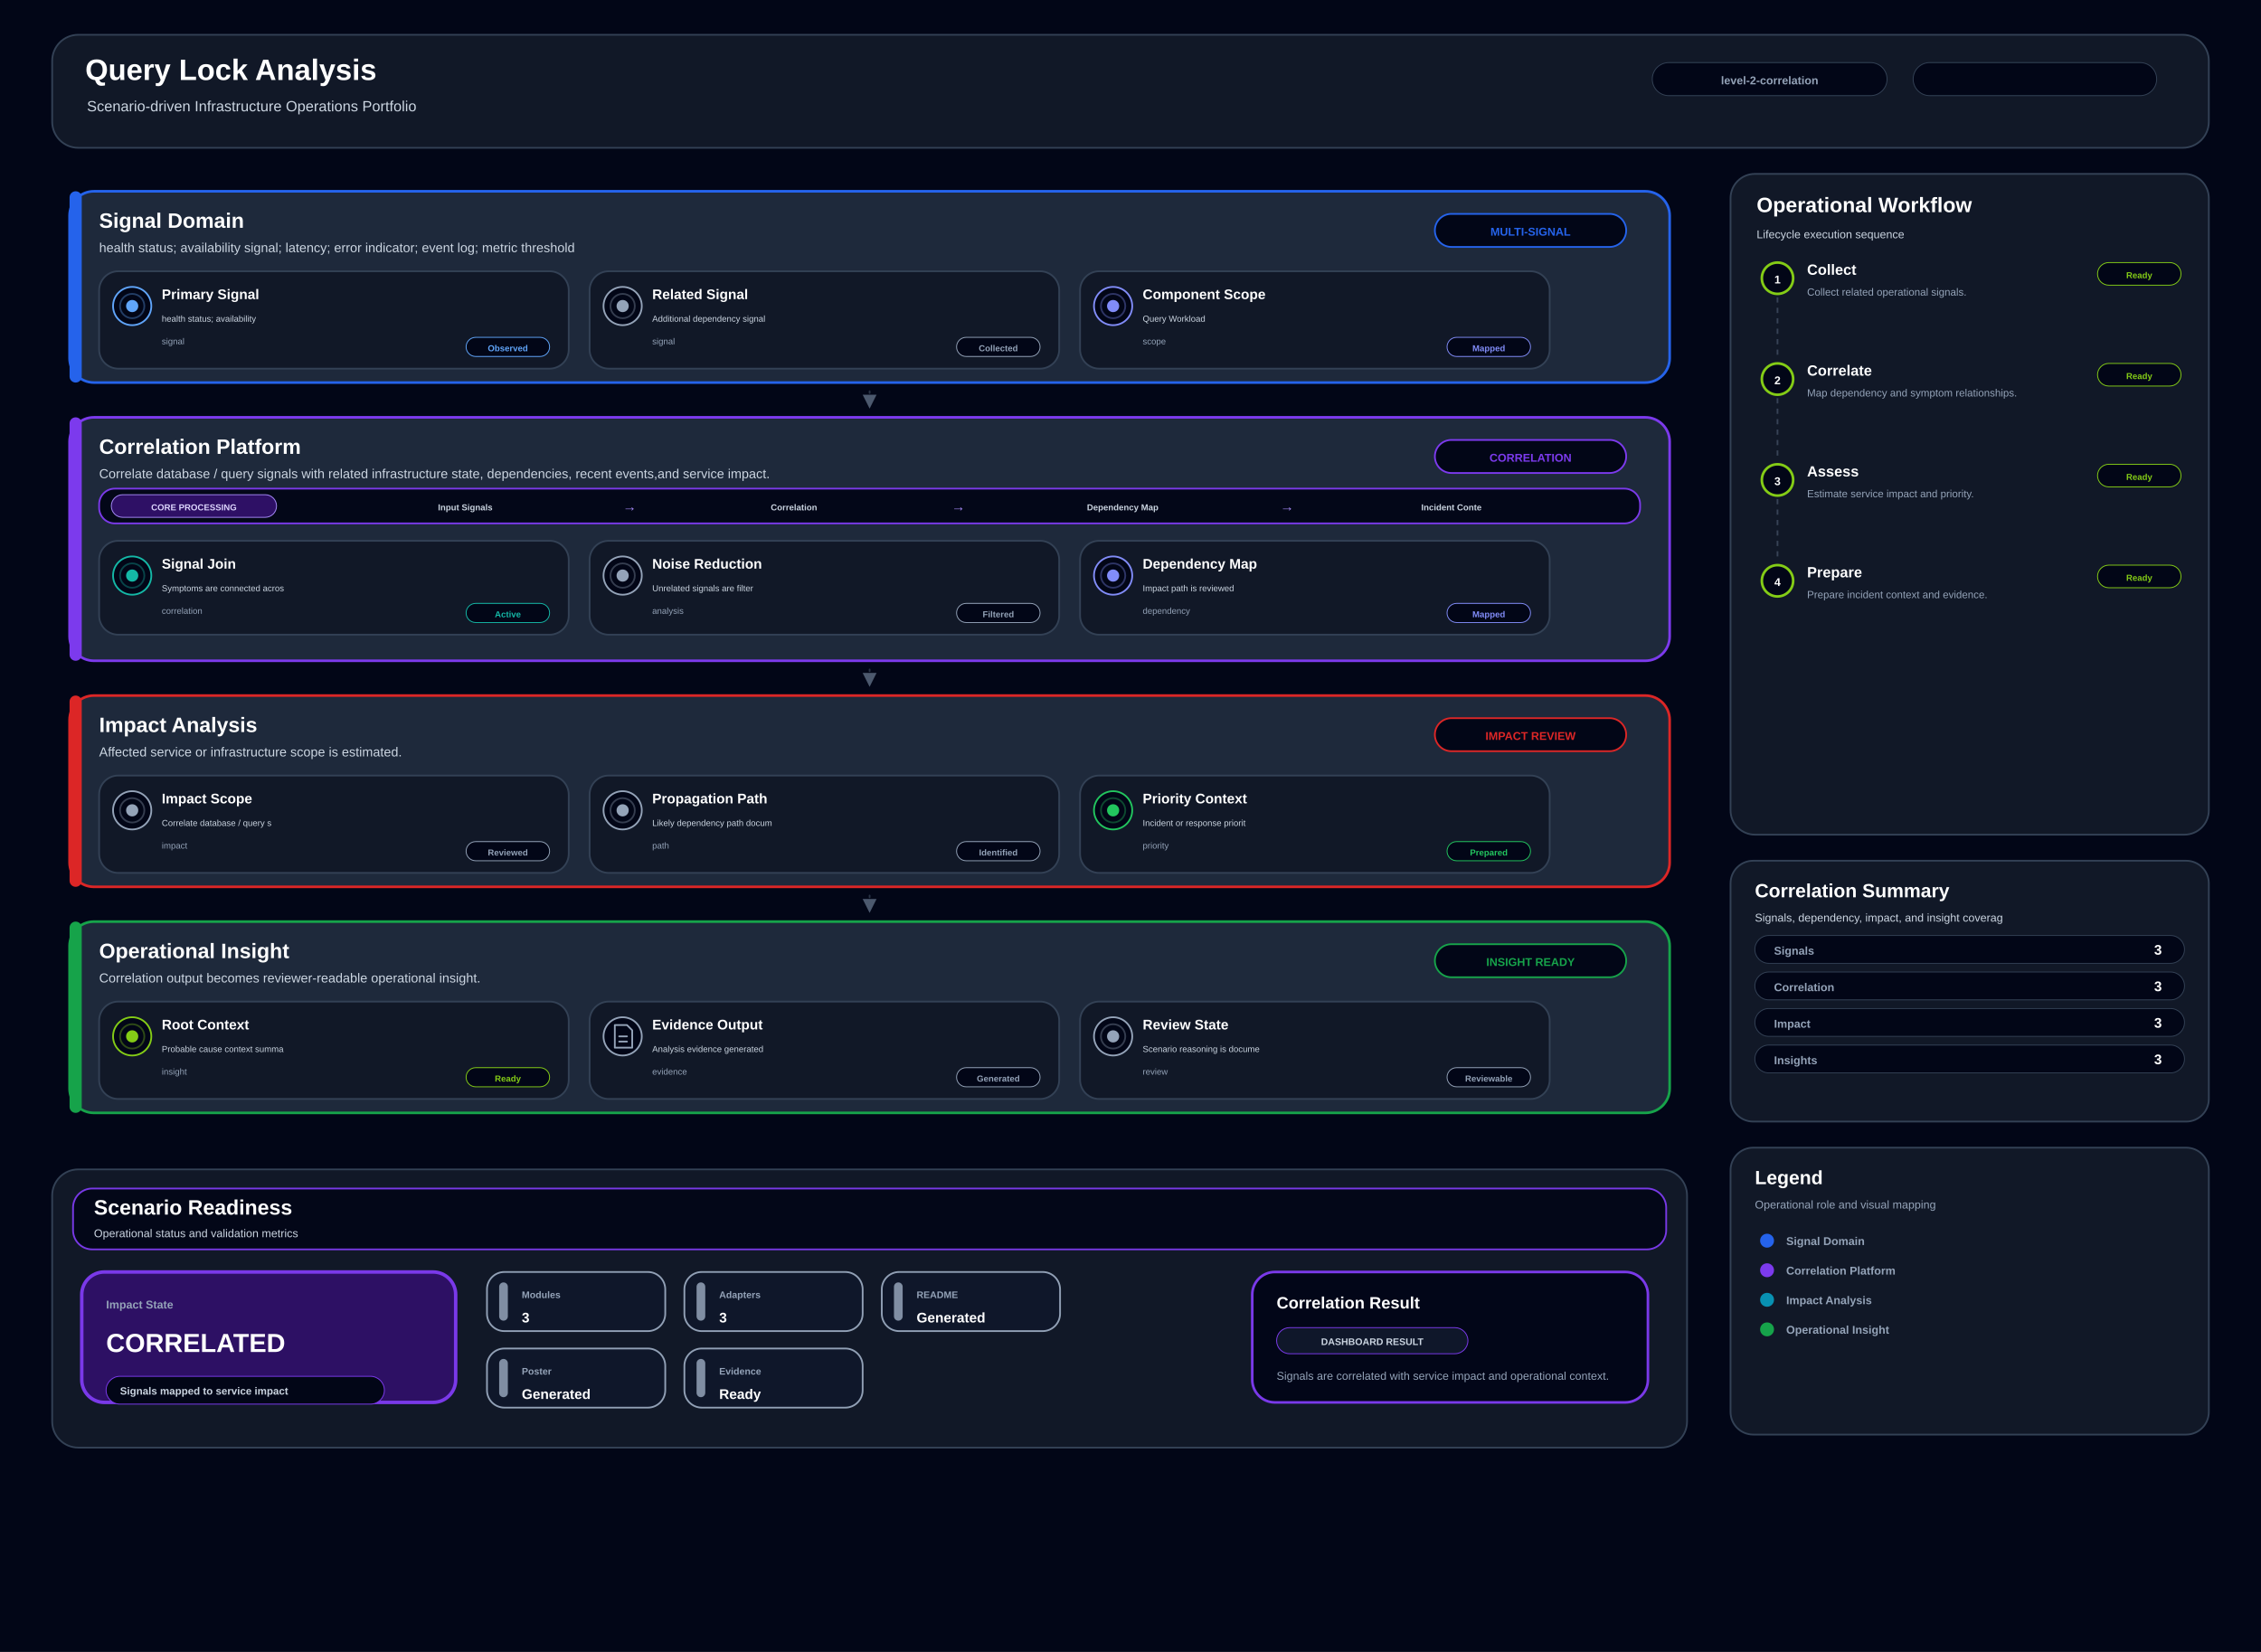
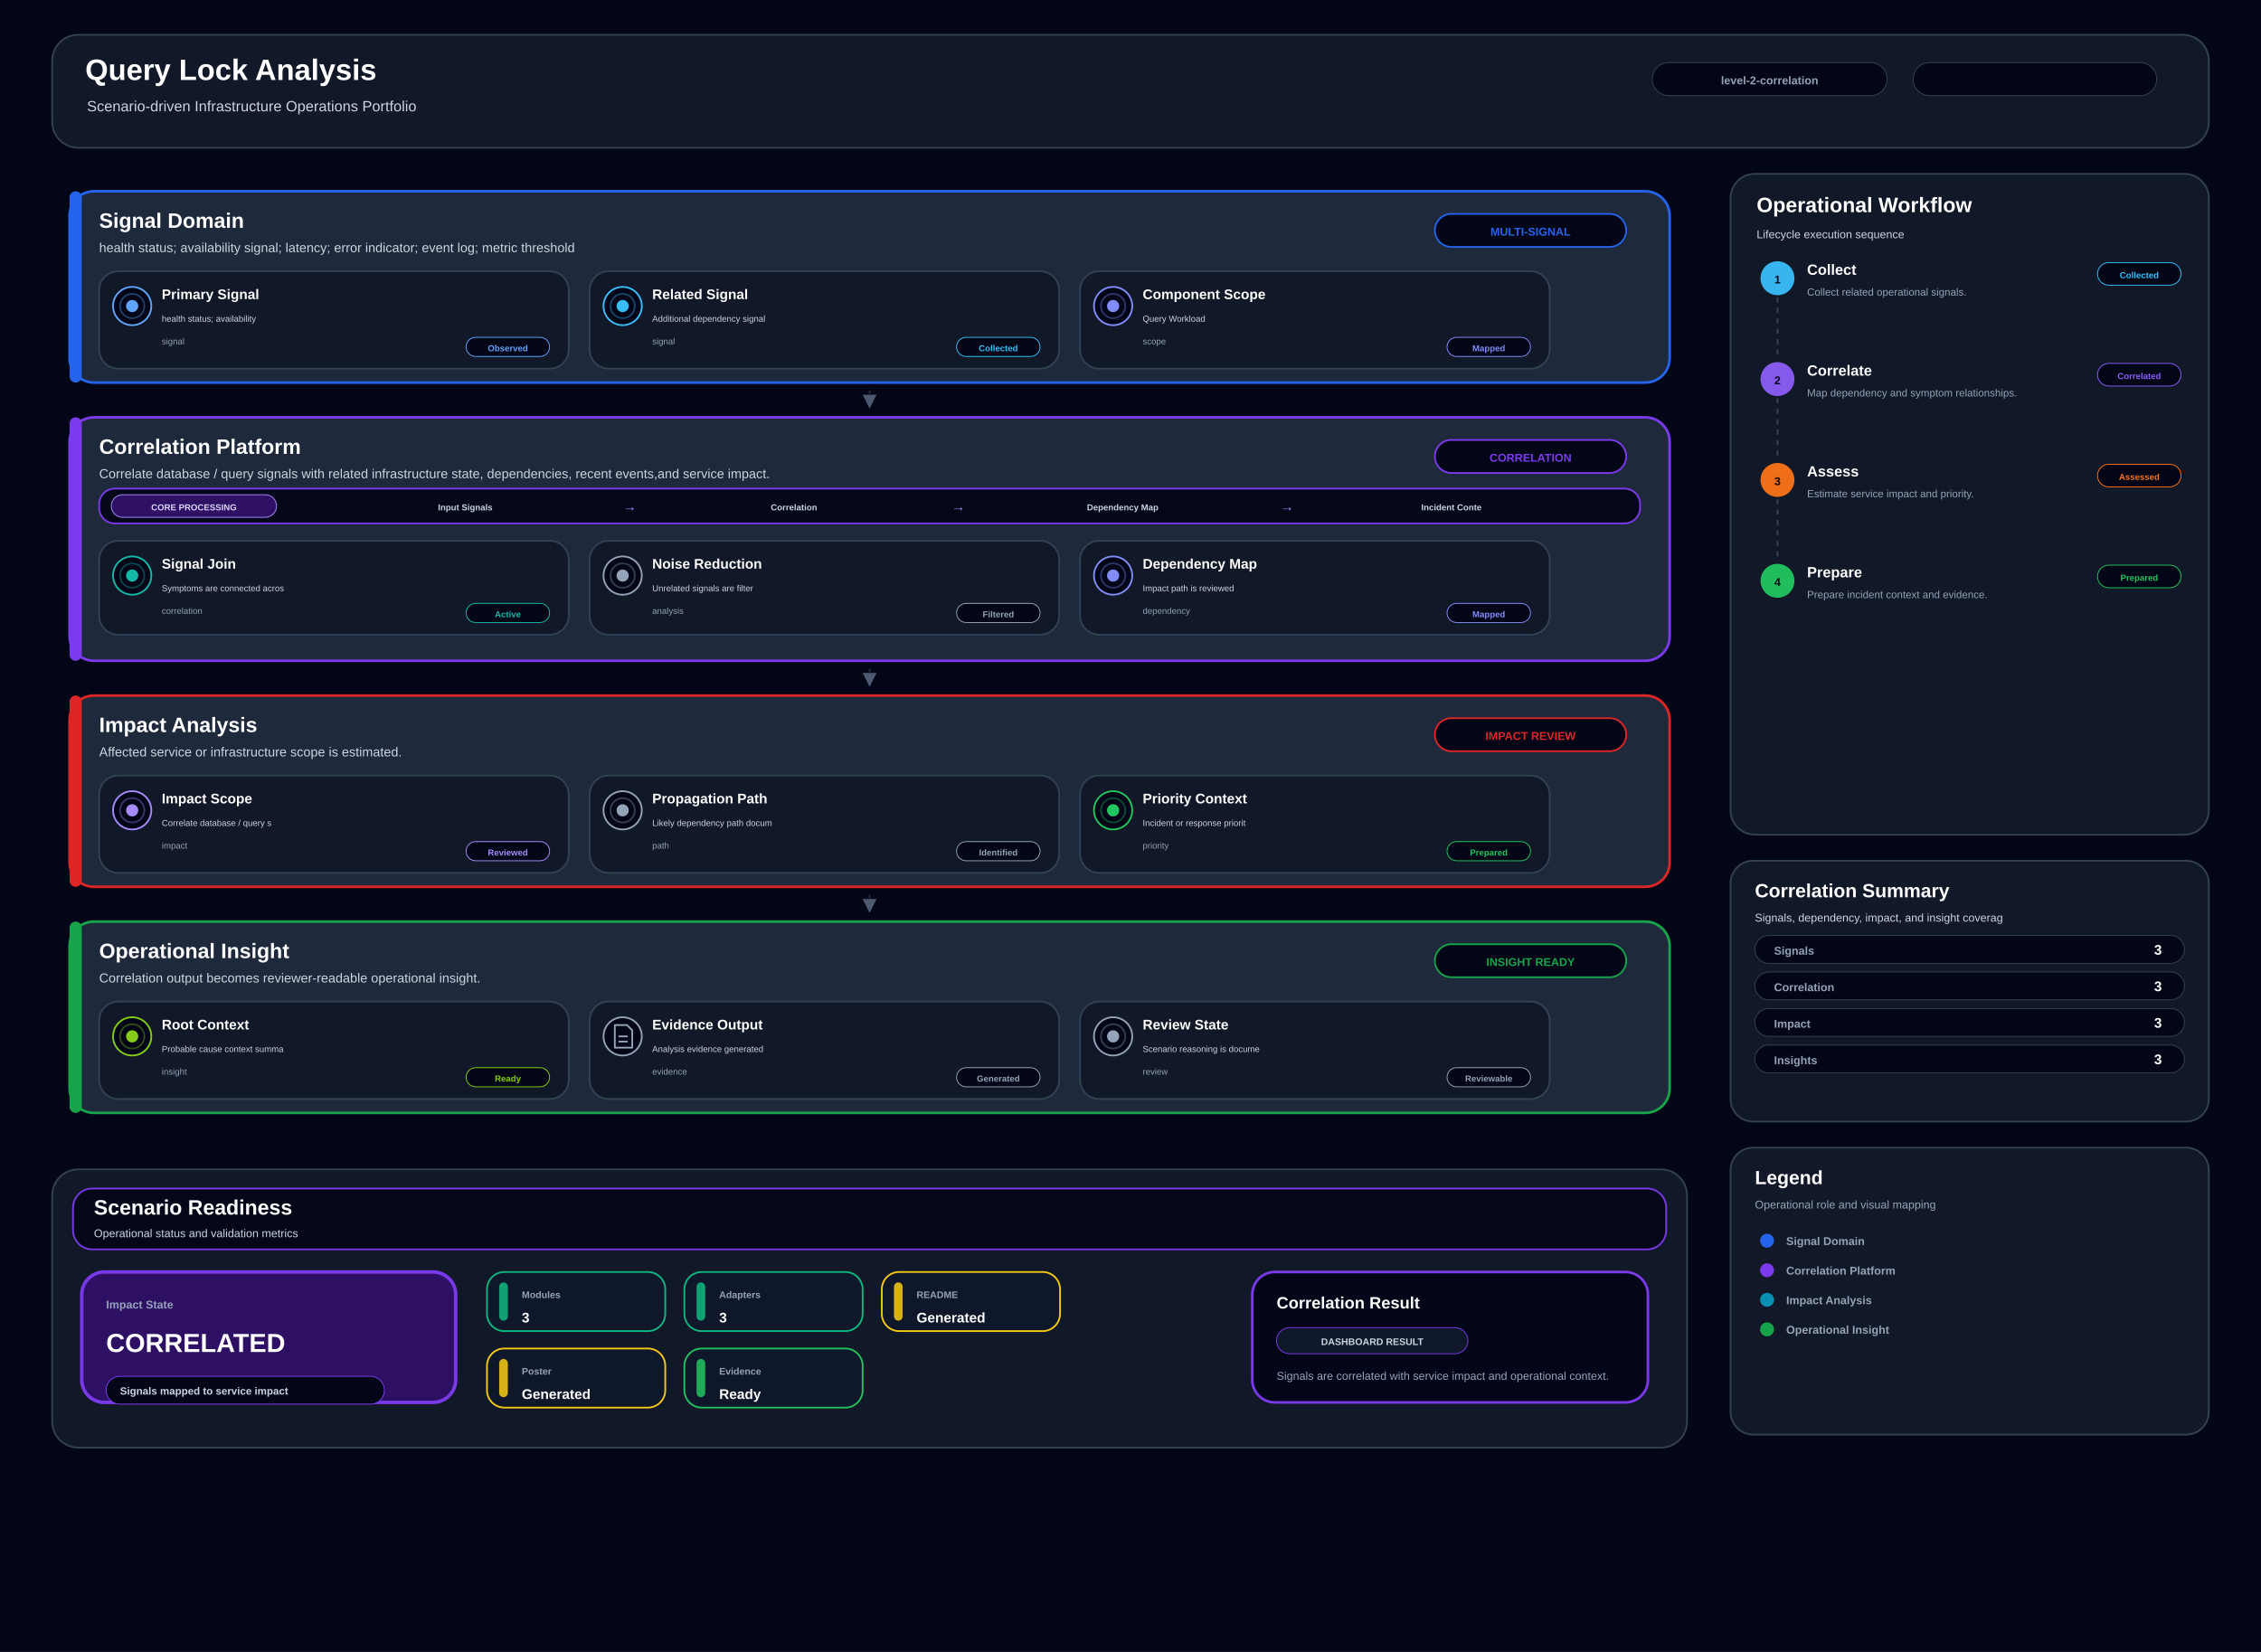
<svg xmlns="http://www.w3.org/2000/svg" width="2600" height="1900" viewBox="0 0 2600 1900" font-family="Arial, Helvetica, sans-serif">
  <style>text { font-family: Arial, Helvetica, sans-serif; letter-spacing: normal; word-spacing: normal; text-rendering: optimizeLegibility; font-kerning: normal; }</style>
  <style>text { font-family: Arial, Helvetica, sans-serif; letter-spacing: normal; word-spacing: normal; text-rendering: optimizeLegibility; font-kerning: normal; }</style>
  <rect width="2600" height="1900" fill="#020617" />
  <rect x="60" y="40" width="2480" height="130" rx="30" fill="#111827" stroke="#334155" stroke-width="2" />
  <text x="98" y="92" fill="#ffffff" font-size="34" font-weight="bold">Query Lock Analysis</text>
  <text x="100" y="128" fill="#cbd5e1" font-size="17">Scenario-driven Infrastructure Operations Portfolio</text>
  <rect x="1900" y="72" width="270" height="38" rx="19" fill="#020617" stroke="#334155" stroke-width="1" />
  <text x="2035" y="97" fill="#94a3b8" font-size="13" text-anchor="middle" font-weight="bold">level-2-correlation</text>
  <rect x="2200" y="72" width="280" height="38" rx="19" fill="#020617" stroke="#334155" stroke-width="1" />
  <text x="2340" y="97" fill="#94a3b8" font-size="13" text-anchor="middle" font-weight="bold" />
  <rect x="80" y="220" width="1840" height="220" rx="28" fill="#1e293b" stroke="#2563eb" stroke-width="3" />
  <rect x="80" y="220" width="14" height="220" rx="7" fill="#2563eb" />
  <text x="114" y="262" fill="#ffffff" font-size="24" font-weight="bold">Signal Domain</text>
  <text x="114" y="290" fill="#cbd5e1" font-size="15">health status; availability signal; latency; error indicator; event log; metric threshold
</text>
  <rect x="1650" y="246" width="220" height="38" rx="19" fill="#020617" stroke="#2563eb" stroke-width="2" />
  <text x="1760" y="271" fill="#2563eb" font-size="13" text-anchor="middle" font-weight="bold">MULTI-SIGNAL</text>
  <rect x="114" y="312" width="540" height="112" rx="22" fill="#111827" stroke="#334155" stroke-width="2" />
  <circle cx="152" cy="352" r="22" fill="#020617" stroke="#60a5fa" stroke-width="2" />
  <circle cx="152" cy="352" r="7" fill="#60a5fa" />
  <circle cx="152" cy="352" r="14" fill="none" stroke="#60a5fa" stroke-width="2" opacity="0.35" />
  <text x="186" y="344" fill="#ffffff" font-size="16" font-weight="bold">Primary Signal</text>
  <text x="186" y="370" fill="#cbd5e1" font-size="10">health status; availability </text>
  <text x="186" y="396" fill="#94a3b8" font-size="10">signal</text>
  <rect x="536" y="388" width="96" height="22" rx="11" fill="#020617" stroke="#60a5fa" stroke-width="1" />
  <text x="584" y="404" fill="#60a5fa" font-size="10" text-anchor="middle" font-weight="bold">Observed</text>
  <rect x="678" y="312" width="540" height="112" rx="22" fill="#111827" stroke="#334155" stroke-width="2" />
-   <circle cx="716" cy="352" r="22" fill="#020617" stroke="#94a3b8" stroke-width="2" />
-   <circle cx="716" cy="352" r="7" fill="#94a3b8" />
-   <circle cx="716" cy="352" r="14" fill="none" stroke="#94a3b8" stroke-width="2" opacity="0.35" />
+   <circle cx="716" cy="352" r="22" fill="#020617" stroke="#38bdf8" stroke-width="2" />
+   <circle cx="716" cy="352" r="7" fill="#38bdf8" />
+   <circle cx="716" cy="352" r="14" fill="none" stroke="#38bdf8" stroke-width="2" opacity="0.35" />
  <text x="750" y="344" fill="#ffffff" font-size="16" font-weight="bold">Related Signal</text>
  <text x="750" y="370" fill="#cbd5e1" font-size="10">Additional dependency signal</text>
  <text x="750" y="396" fill="#94a3b8" font-size="10">signal</text>
-   <rect x="1100" y="388" width="96" height="22" rx="11" fill="#020617" stroke="#94a3b8" stroke-width="1" />
-   <text x="1148" y="404" fill="#94a3b8" font-size="10" text-anchor="middle" font-weight="bold">Collected</text>
+   <rect x="1100" y="388" width="96" height="22" rx="11" fill="#020617" stroke="#38bdf8" stroke-width="1" />
+   <text x="1148" y="404" fill="#38bdf8" font-size="10" text-anchor="middle" font-weight="bold">Collected</text>
  <rect x="1242" y="312" width="540" height="112" rx="22" fill="#111827" stroke="#334155" stroke-width="2" />
  <circle cx="1280" cy="352" r="22" fill="#020617" stroke="#818cf8" stroke-width="2" />
  <circle cx="1280" cy="352" r="7" fill="#818cf8" />
  <circle cx="1280" cy="352" r="14" fill="none" stroke="#818cf8" stroke-width="2" opacity="0.35" />
  <text x="1314" y="344" fill="#ffffff" font-size="16" font-weight="bold">Component Scope</text>
  <text x="1314" y="370" fill="#cbd5e1" font-size="10">Query Workload</text>
  <text x="1314" y="396" fill="#94a3b8" font-size="10">scope</text>
  <rect x="1664" y="388" width="96" height="22" rx="11" fill="#020617" stroke="#818cf8" stroke-width="1" />
  <text x="1712" y="404" fill="#818cf8" font-size="10" text-anchor="middle" font-weight="bold">Mapped</text>
  <rect x="80" y="480" width="1840" height="280" rx="28" fill="#1e293b" stroke="#7c3aed" stroke-width="3" />
  <rect x="80" y="480" width="14" height="280" rx="7" fill="#7c3aed" />
  <text x="114" y="522" fill="#ffffff" font-size="24" font-weight="bold">Correlation Platform</text>
  <text x="114" y="550" fill="#cbd5e1" font-size="15">Correlate database / query signals with related infrastructure state, dependencies, recent events,
and service impact.
</text>
  <rect x="1650" y="506" width="220" height="38" rx="19" fill="#020617" stroke="#7c3aed" stroke-width="2" />
  <text x="1760" y="531" fill="#7c3aed" font-size="13" text-anchor="middle" font-weight="bold">CORRELATION</text>
  <rect x="114" y="562" width="1772" height="40" rx="18" fill="#020617" stroke="#7c3aed" stroke-width="2" opacity="0.98" />
  <rect x="128" y="569" width="190" height="26" rx="13" fill="#2e1065" stroke="#a78bfa" stroke-width="1" />
  <text x="223.0" y="587" fill="#ddd6fe" font-size="10" text-anchor="middle" font-weight="bold">CORE PROCESSING</text>
  <text x="535.0" y="587" fill="#cbd5e1" font-size="10" text-anchor="middle" font-weight="bold">Input Signals</text>
  <text x="724.0" y="588" fill="#a78bfa" font-size="16" text-anchor="middle" font-weight="bold">→</text>
  <text x="913.0" y="587" fill="#cbd5e1" font-size="10" text-anchor="middle" font-weight="bold">Correlation</text>
  <text x="1102.0" y="588" fill="#a78bfa" font-size="16" text-anchor="middle" font-weight="bold">→</text>
  <text x="1291.0" y="587" fill="#cbd5e1" font-size="10" text-anchor="middle" font-weight="bold">Dependency Map</text>
  <text x="1480.0" y="588" fill="#a78bfa" font-size="16" text-anchor="middle" font-weight="bold">→</text>
  <text x="1669.0" y="587" fill="#cbd5e1" font-size="10" text-anchor="middle" font-weight="bold">Incident Conte</text>
  <rect x="114" y="622" width="540" height="108" rx="22" fill="#111827" stroke="#334155" stroke-width="2" />
  <circle cx="152" cy="662" r="22" fill="#020617" stroke="#14b8a6" stroke-width="2" />
  <circle cx="152" cy="662" r="7" fill="#14b8a6" />
  <circle cx="152" cy="662" r="14" fill="none" stroke="#14b8a6" stroke-width="2" opacity="0.35" />
  <text x="186" y="654" fill="#ffffff" font-size="16" font-weight="bold">Signal Join</text>
  <text x="186" y="680" fill="#cbd5e1" font-size="10">Symptoms are connected acros</text>
  <text x="186" y="706" fill="#94a3b8" font-size="10">correlation</text>
  <rect x="536" y="694" width="96" height="22" rx="11" fill="#020617" stroke="#14b8a6" stroke-width="1" />
  <text x="584" y="710" fill="#14b8a6" font-size="10" text-anchor="middle" font-weight="bold">Active</text>
  <rect x="678" y="622" width="540" height="108" rx="22" fill="#111827" stroke="#334155" stroke-width="2" />
  <circle cx="716" cy="662" r="22" fill="#020617" stroke="#94a3b8" stroke-width="2" />
  <circle cx="716" cy="662" r="7" fill="#94a3b8" />
  <circle cx="716" cy="662" r="14" fill="none" stroke="#94a3b8" stroke-width="2" opacity="0.35" />
  <text x="750" y="654" fill="#ffffff" font-size="16" font-weight="bold">Noise Reduction</text>
  <text x="750" y="680" fill="#cbd5e1" font-size="10">Unrelated signals are filter</text>
  <text x="750" y="706" fill="#94a3b8" font-size="10">analysis</text>
  <rect x="1100" y="694" width="96" height="22" rx="11" fill="#020617" stroke="#94a3b8" stroke-width="1" />
  <text x="1148" y="710" fill="#94a3b8" font-size="10" text-anchor="middle" font-weight="bold">Filtered</text>
  <rect x="1242" y="622" width="540" height="108" rx="22" fill="#111827" stroke="#334155" stroke-width="2" />
  <circle cx="1280" cy="662" r="22" fill="#020617" stroke="#818cf8" stroke-width="2" />
  <circle cx="1280" cy="662" r="7" fill="#818cf8" />
  <circle cx="1280" cy="662" r="14" fill="none" stroke="#818cf8" stroke-width="2" opacity="0.35" />
  <text x="1314" y="654" fill="#ffffff" font-size="16" font-weight="bold">Dependency Map</text>
  <text x="1314" y="680" fill="#cbd5e1" font-size="10">Impact path is reviewed</text>
  <text x="1314" y="706" fill="#94a3b8" font-size="10">dependency</text>
  <rect x="1664" y="694" width="96" height="22" rx="11" fill="#020617" stroke="#818cf8" stroke-width="1" />
  <text x="1712" y="710" fill="#818cf8" font-size="10" text-anchor="middle" font-weight="bold">Mapped</text>
  <rect x="80" y="800" width="1840" height="220" rx="28" fill="#1e293b" stroke="#dc2626" stroke-width="3" />
  <rect x="80" y="800" width="14" height="220" rx="7" fill="#dc2626" />
  <text x="114" y="842" fill="#ffffff" font-size="24" font-weight="bold">Impact Analysis</text>
  <text x="114" y="870" fill="#cbd5e1" font-size="15">Affected service or infrastructure scope is estimated.</text>
  <rect x="1650" y="826" width="220" height="38" rx="19" fill="#020617" stroke="#dc2626" stroke-width="2" />
  <text x="1760" y="851" fill="#dc2626" font-size="13" text-anchor="middle" font-weight="bold">IMPACT REVIEW</text>
  <rect x="114" y="892" width="540" height="112" rx="22" fill="#111827" stroke="#334155" stroke-width="2" />
-   <circle cx="152" cy="932" r="22" fill="#020617" stroke="#94a3b8" stroke-width="2" />
-   <circle cx="152" cy="932" r="7" fill="#94a3b8" />
-   <circle cx="152" cy="932" r="14" fill="none" stroke="#94a3b8" stroke-width="2" opacity="0.35" />
+   <circle cx="152" cy="932" r="22" fill="#020617" stroke="#a78bfa" stroke-width="2" />
+   <circle cx="152" cy="932" r="7" fill="#a78bfa" />
+   <circle cx="152" cy="932" r="14" fill="none" stroke="#a78bfa" stroke-width="2" opacity="0.35" />
  <text x="186" y="924" fill="#ffffff" font-size="16" font-weight="bold">Impact Scope</text>
  <text x="186" y="950" fill="#cbd5e1" font-size="10">Correlate database / query s</text>
  <text x="186" y="976" fill="#94a3b8" font-size="10">impact</text>
-   <rect x="536" y="968" width="96" height="22" rx="11" fill="#020617" stroke="#94a3b8" stroke-width="1" />
-   <text x="584" y="984" fill="#94a3b8" font-size="10" text-anchor="middle" font-weight="bold">Reviewed</text>
+   <rect x="536" y="968" width="96" height="22" rx="11" fill="#020617" stroke="#a78bfa" stroke-width="1" />
+   <text x="584" y="984" fill="#a78bfa" font-size="10" text-anchor="middle" font-weight="bold">Reviewed</text>
  <rect x="678" y="892" width="540" height="112" rx="22" fill="#111827" stroke="#334155" stroke-width="2" />
  <circle cx="716" cy="932" r="22" fill="#020617" stroke="#94a3b8" stroke-width="2" />
  <circle cx="716" cy="932" r="7" fill="#94a3b8" />
  <circle cx="716" cy="932" r="14" fill="none" stroke="#94a3b8" stroke-width="2" opacity="0.35" />
  <text x="750" y="924" fill="#ffffff" font-size="16" font-weight="bold">Propagation Path</text>
  <text x="750" y="950" fill="#cbd5e1" font-size="10">Likely dependency path docum</text>
  <text x="750" y="976" fill="#94a3b8" font-size="10">path</text>
  <rect x="1100" y="968" width="96" height="22" rx="11" fill="#020617" stroke="#94a3b8" stroke-width="1" />
  <text x="1148" y="984" fill="#94a3b8" font-size="10" text-anchor="middle" font-weight="bold">Identified</text>
  <rect x="1242" y="892" width="540" height="112" rx="22" fill="#111827" stroke="#334155" stroke-width="2" />
  <circle cx="1280" cy="932" r="22" fill="#020617" stroke="#22c55e" stroke-width="2" />
  <circle cx="1280" cy="932" r="7" fill="#22c55e" />
  <circle cx="1280" cy="932" r="14" fill="none" stroke="#22c55e" stroke-width="2" opacity="0.35" />
  <text x="1314" y="924" fill="#ffffff" font-size="16" font-weight="bold">Priority Context</text>
  <text x="1314" y="950" fill="#cbd5e1" font-size="10">Incident or response priorit</text>
  <text x="1314" y="976" fill="#94a3b8" font-size="10">priority</text>
  <rect x="1664" y="968" width="96" height="22" rx="11" fill="#020617" stroke="#22c55e" stroke-width="1" />
  <text x="1712" y="984" fill="#22c55e" font-size="10" text-anchor="middle" font-weight="bold">Prepared</text>
  <rect x="80" y="1060" width="1840" height="220" rx="28" fill="#1e293b" stroke="#16a34a" stroke-width="3" />
  <rect x="80" y="1060" width="14" height="220" rx="7" fill="#16a34a" />
  <text x="114" y="1102" fill="#ffffff" font-size="24" font-weight="bold">Operational Insight</text>
  <text x="114" y="1130" fill="#cbd5e1" font-size="15">Correlation output becomes reviewer-readable operational insight.</text>
  <rect x="1650" y="1086" width="220" height="38" rx="19" fill="#020617" stroke="#16a34a" stroke-width="2" />
  <text x="1760" y="1111" fill="#16a34a" font-size="13" text-anchor="middle" font-weight="bold">INSIGHT READY</text>
  <rect x="114" y="1152" width="540" height="112" rx="22" fill="#111827" stroke="#334155" stroke-width="2" />
  <circle cx="152" cy="1192" r="22" fill="#020617" stroke="#84cc16" stroke-width="2" />
  <circle cx="152" cy="1192" r="7" fill="#84cc16" />
  <circle cx="152" cy="1192" r="14" fill="none" stroke="#84cc16" stroke-width="2" opacity="0.35" />
  <text x="186" y="1184" fill="#ffffff" font-size="16" font-weight="bold">Root Context</text>
  <text x="186" y="1210" fill="#cbd5e1" font-size="10">Probable cause context summa</text>
  <text x="186" y="1236" fill="#94a3b8" font-size="10">insight</text>
  <rect x="536" y="1228" width="96" height="22" rx="11" fill="#020617" stroke="#84cc16" stroke-width="1" />
  <text x="584" y="1244" fill="#84cc16" font-size="10" text-anchor="middle" font-weight="bold">Ready</text>
  <rect x="678" y="1152" width="540" height="112" rx="22" fill="#111827" stroke="#334155" stroke-width="2" />
  <circle cx="716" cy="1192" r="22" fill="#020617" stroke="#94a3b8" stroke-width="2" />
  <polygon points="707,1179 721,1179 727,1185 727,1205 707,1205" fill="none" stroke="#94a3b8" stroke-width="2" stroke-linejoin="round" />
  <line x1="712" y1="1192" x2="721" y2="1192" stroke="#94a3b8" stroke-width="2" stroke-linecap="round" />
  <line x1="712" y1="1198" x2="721" y2="1198" stroke="#94a3b8" stroke-width="2" stroke-linecap="round" />
  <text x="750" y="1184" fill="#ffffff" font-size="16" font-weight="bold">Evidence Output</text>
  <text x="750" y="1210" fill="#cbd5e1" font-size="10">Analysis evidence generated</text>
  <text x="750" y="1236" fill="#94a3b8" font-size="10">evidence</text>
  <rect x="1100" y="1228" width="96" height="22" rx="11" fill="#020617" stroke="#94a3b8" stroke-width="1" />
  <text x="1148" y="1244" fill="#94a3b8" font-size="10" text-anchor="middle" font-weight="bold">Generated</text>
  <rect x="1242" y="1152" width="540" height="112" rx="22" fill="#111827" stroke="#334155" stroke-width="2" />
  <circle cx="1280" cy="1192" r="22" fill="#020617" stroke="#94a3b8" stroke-width="2" />
  <circle cx="1280" cy="1192" r="7" fill="#94a3b8" />
  <circle cx="1280" cy="1192" r="14" fill="none" stroke="#94a3b8" stroke-width="2" opacity="0.35" />
  <text x="1314" y="1184" fill="#ffffff" font-size="16" font-weight="bold">Review State</text>
  <text x="1314" y="1210" fill="#cbd5e1" font-size="10">Scenario reasoning is docume</text>
  <text x="1314" y="1236" fill="#94a3b8" font-size="10">review</text>
  <rect x="1664" y="1228" width="96" height="22" rx="11" fill="#020617" stroke="#94a3b8" stroke-width="1" />
  <text x="1712" y="1244" fill="#94a3b8" font-size="10" text-anchor="middle" font-weight="bold">Reviewable</text>
  <line x1="1000.0" y1="450" x2="1000.0" y2="452" stroke="#475569" stroke-width="2" stroke-linecap="round" stroke-dasharray="8 8" opacity="0.55" />
  <polygon points="992.0,454 1008.0,454 1000.0,470" fill="#64748b" opacity="0.75" />
  <line x1="1000.0" y1="770" x2="1000.0" y2="772" stroke="#475569" stroke-width="2" stroke-linecap="round" stroke-dasharray="8 8" opacity="0.55" />
  <polygon points="992.0,774 1008.0,774 1000.0,790" fill="#64748b" opacity="0.75" />
  <line x1="1000.0" y1="1030" x2="1000.0" y2="1032" stroke="#475569" stroke-width="2" stroke-linecap="round" stroke-dasharray="8 8" opacity="0.55" />
  <polygon points="992.0,1034 1008.0,1034 1000.0,1050" fill="#64748b" opacity="0.75" />
  <rect x="1990" y="200" width="550" height="760" rx="28" fill="#111827" stroke="#334155" stroke-width="2" />
  <text x="2020" y="244" fill="#ffffff" font-size="24" font-weight="bold">Operational Workflow</text>
  <text x="2020" y="274" fill="#cbd5e1" font-size="13">Lifecycle execution sequence</text>
-   <circle cx="2044" cy="320" r="18" fill="#020617" stroke="#84cc16" stroke-width="3" />
-   <text x="2044" y="326" fill="#ffffff" font-size="13" text-anchor="middle" font-weight="bold">1</text>
+   <circle cx="2044" cy="320" r="18" fill="#38bdf8" stroke="#38bdf8" stroke-width="3" opacity="0.95" />
+   <text x="2044" y="326" fill="#020617" font-size="13" text-anchor="middle" font-weight="bold">1</text>
  <text x="2078" y="316" fill="#ffffff" font-size="17" font-weight="bold">Collect</text>
  <text x="2078" y="340" fill="#94a3b8" font-size="12">Collect related operational signals.</text>
-   <rect x="2412" y="302" width="96" height="26" rx="13" fill="#020617" stroke="#84cc16" stroke-width="1" />
-   <text x="2460" y="320" fill="#84cc16" font-size="10" text-anchor="middle" font-weight="bold">Ready</text>
+   <rect x="2412" y="302" width="96" height="26" rx="13" fill="#020617" stroke="#38bdf8" stroke-width="1" />
+   <text x="2460" y="320" fill="#38bdf8" font-size="10" text-anchor="middle" font-weight="bold">Collected</text>
  <line x1="2044" y1="342" x2="2044" y2="412" stroke="#475569" stroke-width="2" stroke-dasharray="6 6" opacity="0.7" />
-   <circle cx="2044" cy="436" r="18" fill="#020617" stroke="#84cc16" stroke-width="3" />
-   <text x="2044" y="442" fill="#ffffff" font-size="13" text-anchor="middle" font-weight="bold">2</text>
+   <circle cx="2044" cy="436" r="18" fill="#8b5cf6" stroke="#8b5cf6" stroke-width="3" opacity="0.95" />
+   <text x="2044" y="442" fill="#020617" font-size="13" text-anchor="middle" font-weight="bold">2</text>
  <text x="2078" y="432" fill="#ffffff" font-size="17" font-weight="bold">Correlate</text>
  <text x="2078" y="456" fill="#94a3b8" font-size="12">Map dependency and symptom relationships.</text>
-   <rect x="2412" y="418" width="96" height="26" rx="13" fill="#020617" stroke="#84cc16" stroke-width="1" />
-   <text x="2460" y="436" fill="#84cc16" font-size="10" text-anchor="middle" font-weight="bold">Ready</text>
+   <rect x="2412" y="418" width="96" height="26" rx="13" fill="#020617" stroke="#8b5cf6" stroke-width="1" />
+   <text x="2460" y="436" fill="#8b5cf6" font-size="10" text-anchor="middle" font-weight="bold">Correlated</text>
  <line x1="2044" y1="458" x2="2044" y2="528" stroke="#475569" stroke-width="2" stroke-dasharray="6 6" opacity="0.7" />
-   <circle cx="2044" cy="552" r="18" fill="#020617" stroke="#84cc16" stroke-width="3" />
-   <text x="2044" y="558" fill="#ffffff" font-size="13" text-anchor="middle" font-weight="bold">3</text>
+   <circle cx="2044" cy="552" r="18" fill="#f97316" stroke="#f97316" stroke-width="3" opacity="0.95" />
+   <text x="2044" y="558" fill="#020617" font-size="13" text-anchor="middle" font-weight="bold">3</text>
  <text x="2078" y="548" fill="#ffffff" font-size="17" font-weight="bold">Assess</text>
  <text x="2078" y="572" fill="#94a3b8" font-size="12">Estimate service impact and priority.</text>
-   <rect x="2412" y="534" width="96" height="26" rx="13" fill="#020617" stroke="#84cc16" stroke-width="1" />
-   <text x="2460" y="552" fill="#84cc16" font-size="10" text-anchor="middle" font-weight="bold">Ready</text>
+   <rect x="2412" y="534" width="96" height="26" rx="13" fill="#020617" stroke="#f97316" stroke-width="1" />
+   <text x="2460" y="552" fill="#f97316" font-size="10" text-anchor="middle" font-weight="bold">Assessed</text>
  <line x1="2044" y1="574" x2="2044" y2="644" stroke="#475569" stroke-width="2" stroke-dasharray="6 6" opacity="0.7" />
-   <circle cx="2044" cy="668" r="18" fill="#020617" stroke="#84cc16" stroke-width="3" />
-   <text x="2044" y="674" fill="#ffffff" font-size="13" text-anchor="middle" font-weight="bold">4</text>
+   <circle cx="2044" cy="668" r="18" fill="#22c55e" stroke="#22c55e" stroke-width="3" opacity="0.95" />
+   <text x="2044" y="674" fill="#020617" font-size="13" text-anchor="middle" font-weight="bold">4</text>
  <text x="2078" y="664" fill="#ffffff" font-size="17" font-weight="bold">Prepare</text>
  <text x="2078" y="688" fill="#94a3b8" font-size="12">Prepare incident context and evidence.</text>
-   <rect x="2412" y="650" width="96" height="26" rx="13" fill="#020617" stroke="#84cc16" stroke-width="1" />
-   <text x="2460" y="668" fill="#84cc16" font-size="10" text-anchor="middle" font-weight="bold">Ready</text>
+   <rect x="2412" y="650" width="96" height="26" rx="13" fill="#020617" stroke="#22c55e" stroke-width="1" />
+   <text x="2460" y="668" fill="#22c55e" font-size="10" text-anchor="middle" font-weight="bold">Prepared</text>
  <rect x="1990" y="990" width="550" height="300" rx="26" fill="#111827" stroke="#334155" stroke-width="2" />
  <text x="2018" y="1032" fill="#ffffff" font-size="22" font-weight="bold">Correlation Summary</text>
  <text x="2018" y="1060" fill="#cbd5e1" font-size="13">Signals, dependency, impact, and insight coverag</text>
  <rect x="2018" y="1076" width="494" height="32" rx="16" fill="#020617" stroke="#334155" stroke-width="1" />
  <text x="2040" y="1098" fill="#94a3b8" font-size="13" font-weight="bold">Signals</text>
  <text x="2486" y="1098" fill="#ffffff" font-size="16" text-anchor="end" font-weight="bold">3</text>
  <rect x="2018" y="1118" width="494" height="32" rx="16" fill="#020617" stroke="#334155" stroke-width="1" />
  <text x="2040" y="1140" fill="#94a3b8" font-size="13" font-weight="bold">Correlation</text>
  <text x="2486" y="1140" fill="#ffffff" font-size="16" text-anchor="end" font-weight="bold">3</text>
  <rect x="2018" y="1160" width="494" height="32" rx="16" fill="#020617" stroke="#334155" stroke-width="1" />
  <text x="2040" y="1182" fill="#94a3b8" font-size="13" font-weight="bold">Impact</text>
  <text x="2486" y="1182" fill="#ffffff" font-size="16" text-anchor="end" font-weight="bold">3</text>
  <rect x="2018" y="1202" width="494" height="32" rx="16" fill="#020617" stroke="#334155" stroke-width="1" />
  <text x="2040" y="1224" fill="#94a3b8" font-size="13" font-weight="bold">Insights</text>
  <text x="2486" y="1224" fill="#ffffff" font-size="16" text-anchor="end" font-weight="bold">3</text>
  <rect x="60" y="1345" width="1880" height="320" rx="30" fill="#111827" stroke="#334155" stroke-width="2" />
  <rect x="84" y="1367" width="1832" height="70" rx="22" fill="#020617" stroke="#7c3aed" stroke-width="2" opacity="0.96" />
  <text x="108" y="1397" fill="#ffffff" font-size="24" font-weight="bold">Scenario Readiness</text>
  <text x="108" y="1423" fill="#cbd5e1" font-size="13">Operational status and validation metrics</text>
  <rect x="94" y="1463" width="430" height="150" rx="26" fill="#2e1065" stroke="#7c3aed" stroke-width="4" opacity="0.98" />
  <text x="122" y="1505" fill="#94a3b8" font-size="13" font-weight="bold">Impact State</text>
  <text x="122" y="1555" fill="#ffffff" font-size="30" font-weight="bold">CORRELATED</text>
  <rect x="122" y="1583" width="320" height="32" rx="16" fill="#020617" stroke="#7c3aed" stroke-width="1" />
  <text x="138" y="1604" fill="#cbd5e1" font-size="12" font-weight="bold">Signals mapped to service impact</text>
-   <rect x="560" y="1463" width="205" height="68" rx="20" fill="#0f172a" stroke="#94a3b8" stroke-width="2" opacity="0.98" />
-   <rect x="574" y="1475" width="10" height="44" rx="5" fill="#94a3b8" opacity="0.85" />
+   <rect x="560" y="1463" width="205" height="68" rx="20" fill="#0f172a" stroke="#10b981" stroke-width="2" opacity="0.98" />
+   <rect x="574" y="1475" width="10" height="44" rx="5" fill="#10b981" opacity="0.85" />
  <text x="600" y="1493" fill="#94a3b8" font-size="11" font-weight="bold">Modules</text>
  <text x="600" y="1521" fill="#ffffff" font-size="16" font-weight="bold">3</text>
-   <rect x="787" y="1463" width="205" height="68" rx="20" fill="#0f172a" stroke="#94a3b8" stroke-width="2" opacity="0.98" />
-   <rect x="801" y="1475" width="10" height="44" rx="5" fill="#94a3b8" opacity="0.85" />
+   <rect x="787" y="1463" width="205" height="68" rx="20" fill="#0f172a" stroke="#10b981" stroke-width="2" opacity="0.98" />
+   <rect x="801" y="1475" width="10" height="44" rx="5" fill="#10b981" opacity="0.85" />
  <text x="827" y="1493" fill="#94a3b8" font-size="11" font-weight="bold">Adapters</text>
  <text x="827" y="1521" fill="#ffffff" font-size="16" font-weight="bold">3</text>
-   <rect x="1014" y="1463" width="205" height="68" rx="20" fill="#0f172a" stroke="#94a3b8" stroke-width="2" opacity="0.98" />
-   <rect x="1028" y="1475" width="10" height="44" rx="5" fill="#94a3b8" opacity="0.85" />
+   <rect x="1014" y="1463" width="205" height="68" rx="20" fill="#0f172a" stroke="#facc15" stroke-width="2" opacity="0.98" />
+   <rect x="1028" y="1475" width="10" height="44" rx="5" fill="#facc15" opacity="0.85" />
  <text x="1054" y="1493" fill="#94a3b8" font-size="11" font-weight="bold">README</text>
  <text x="1054" y="1521" fill="#ffffff" font-size="16" font-weight="bold">Generated</text>
-   <rect x="560" y="1551" width="205" height="68" rx="20" fill="#0f172a" stroke="#94a3b8" stroke-width="2" opacity="0.98" />
-   <rect x="574" y="1563" width="10" height="44" rx="5" fill="#94a3b8" opacity="0.85" />
+   <rect x="560" y="1551" width="205" height="68" rx="20" fill="#0f172a" stroke="#facc15" stroke-width="2" opacity="0.98" />
+   <rect x="574" y="1563" width="10" height="44" rx="5" fill="#facc15" opacity="0.85" />
  <text x="600" y="1581" fill="#94a3b8" font-size="11" font-weight="bold">Poster</text>
  <text x="600" y="1609" fill="#ffffff" font-size="16" font-weight="bold">Generated</text>
-   <rect x="787" y="1551" width="205" height="68" rx="20" fill="#0f172a" stroke="#94a3b8" stroke-width="2" opacity="0.98" />
-   <rect x="801" y="1563" width="10" height="44" rx="5" fill="#94a3b8" opacity="0.85" />
+   <rect x="787" y="1551" width="205" height="68" rx="20" fill="#0f172a" stroke="#22c55e" stroke-width="2" opacity="0.98" />
+   <rect x="801" y="1563" width="10" height="44" rx="5" fill="#22c55e" opacity="0.85" />
  <text x="827" y="1581" fill="#94a3b8" font-size="11" font-weight="bold">Evidence</text>
  <text x="827" y="1609" fill="#ffffff" font-size="16" font-weight="bold">Ready</text>
  <rect x="1440" y="1463" width="455" height="150" rx="26" fill="#020617" stroke="#7c3aed" stroke-width="3" opacity="0.98" />
  <text x="1468" y="1505" fill="#ffffff" font-size="19" font-weight="bold">Correlation Result</text>
  <rect x="1468" y="1527" width="220" height="30" rx="15" fill="#0f172a" stroke="#7c3aed" stroke-width="1" />
  <text x="1578" y="1547" fill="#cbd5e1" font-size="11" text-anchor="middle" font-weight="bold">DASHBOARD RESULT</text>
  <text x="1468" y="1587" fill="#94a3b8" font-size="13">Signals are correlated with service impact and operational context.</text>
  <rect x="1990" y="1320" width="550" height="330" rx="26" fill="#111827" stroke="#334155" stroke-width="2" />
  <text x="2018" y="1362" fill="#ffffff" font-size="22" font-weight="bold">Legend</text>
  <text x="2018" y="1390" fill="#94a3b8" font-size="13">Operational role and visual mapping</text>
  <circle cx="2032" cy="1427" r="8" fill="#2563eb" />
  <text x="2054" y="1432" fill="#94a3b8" font-size="13" font-weight="bold">Signal Domain</text>
  <circle cx="2032" cy="1461" r="8" fill="#7c3aed" />
  <text x="2054" y="1466" fill="#94a3b8" font-size="13" font-weight="bold">Correlation Platform</text>
  <circle cx="2032" cy="1495" r="8" fill="#0891b2" />
  <text x="2054" y="1500" fill="#94a3b8" font-size="13" font-weight="bold">Impact Analysis</text>
  <circle cx="2032" cy="1529" r="8" fill="#16a34a" />
  <text x="2054" y="1534" fill="#94a3b8" font-size="13" font-weight="bold">Operational Insight</text>
</svg>
